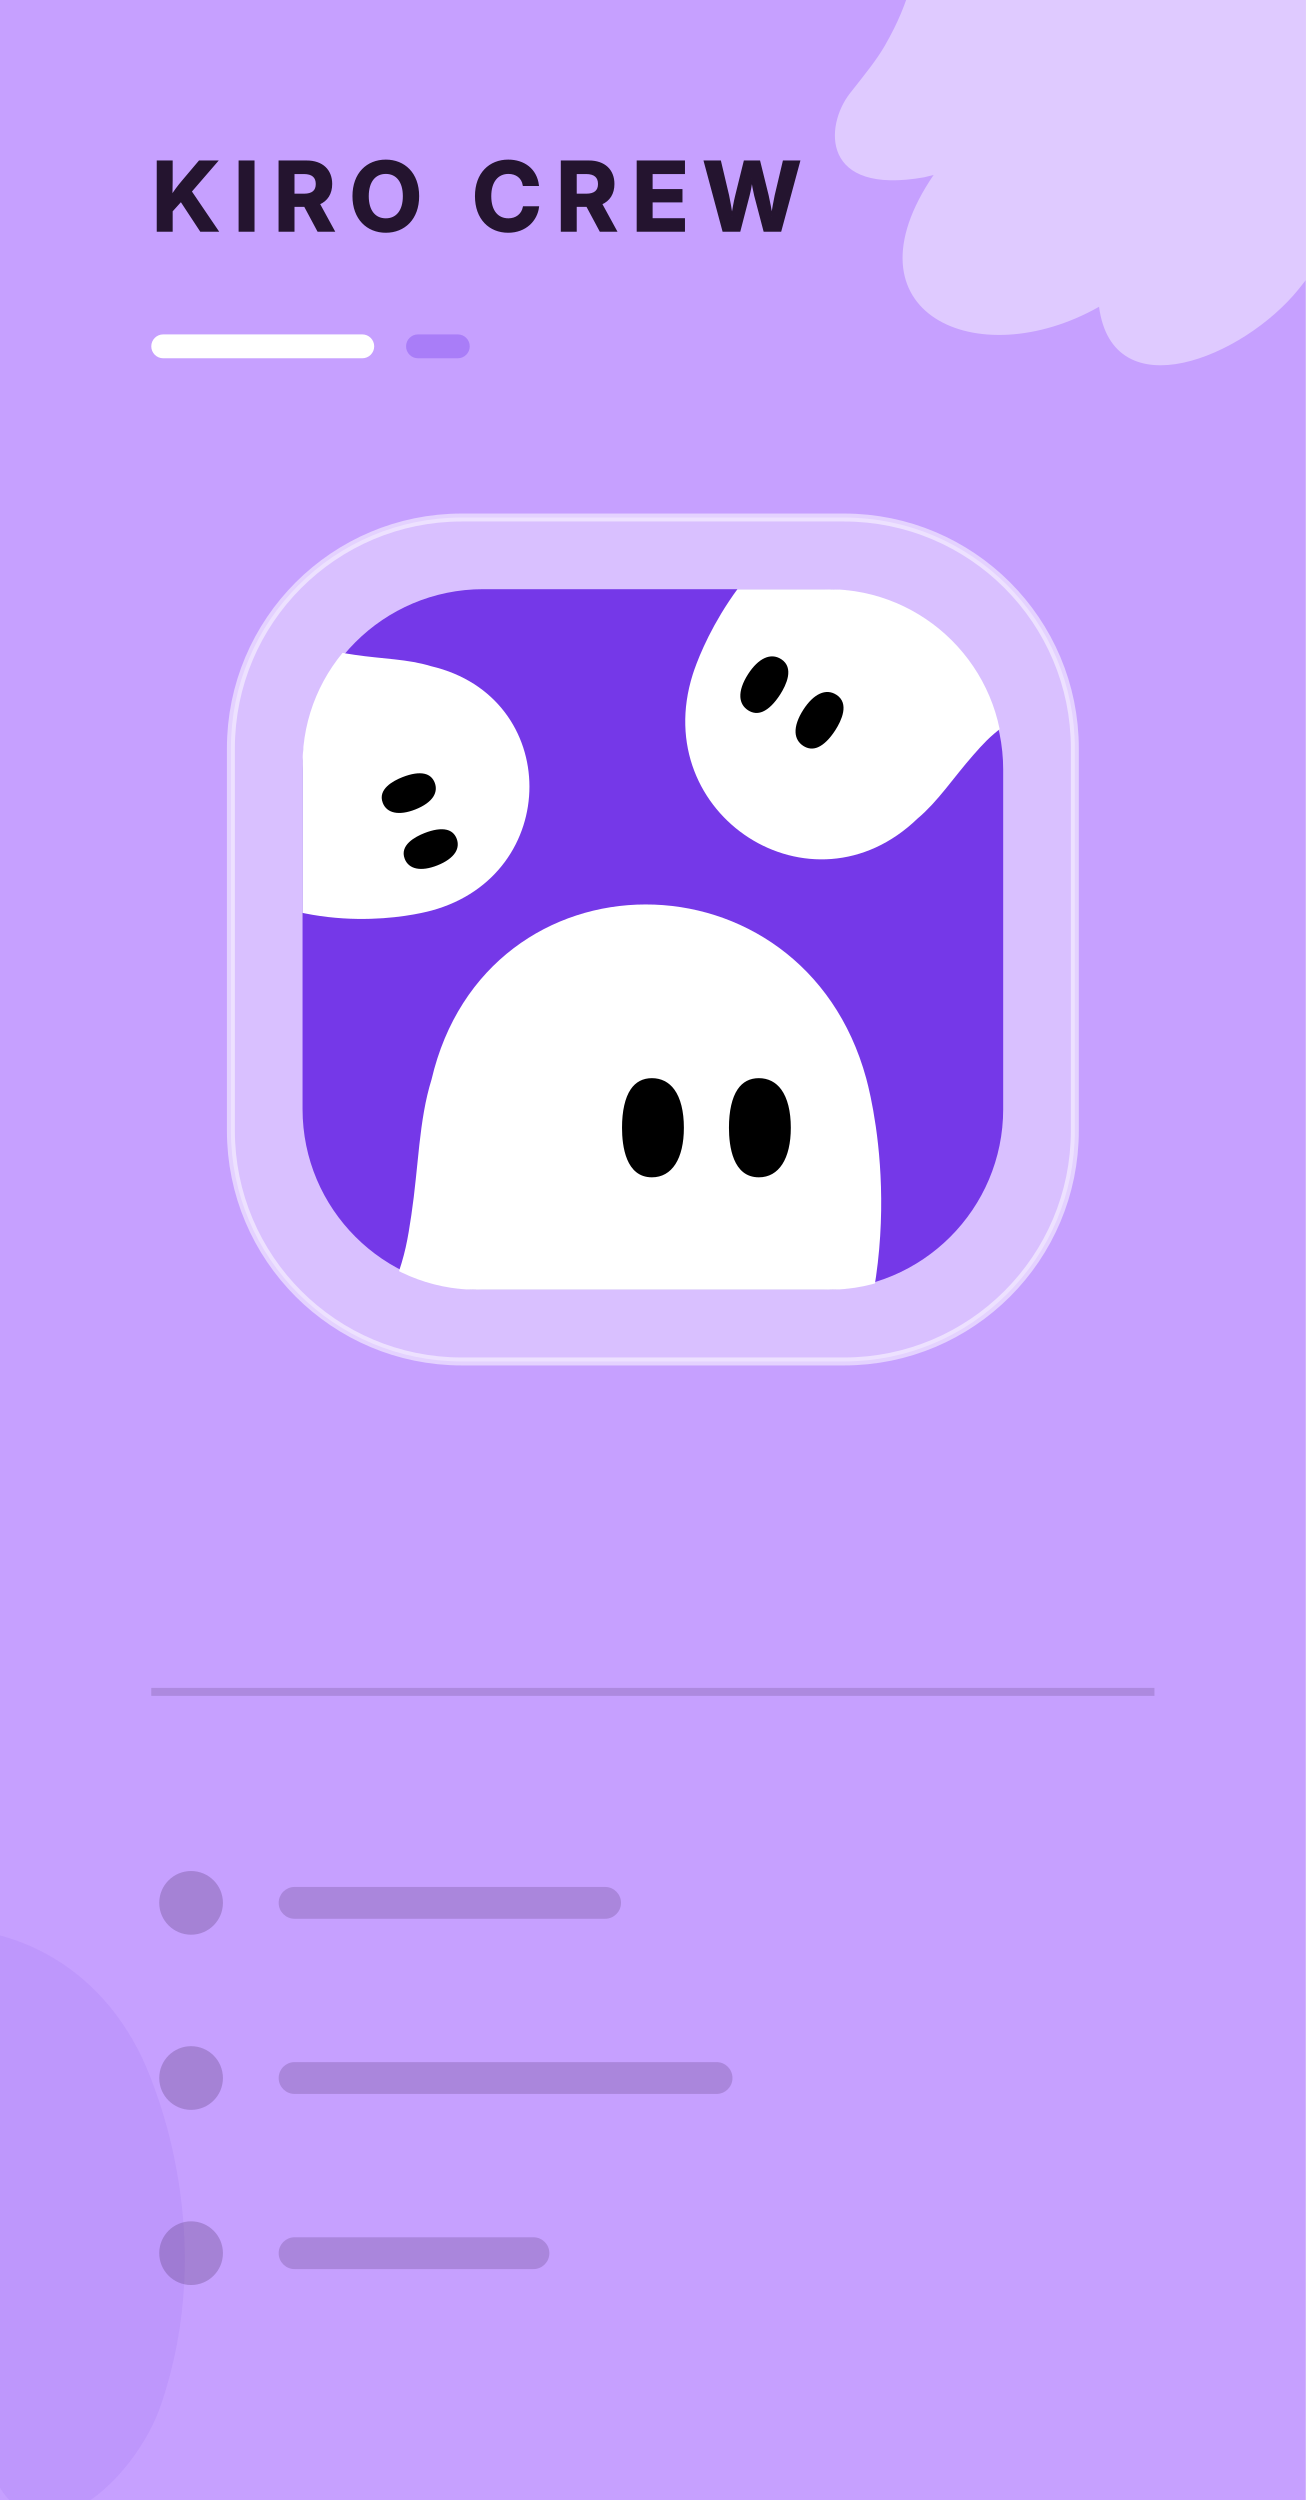
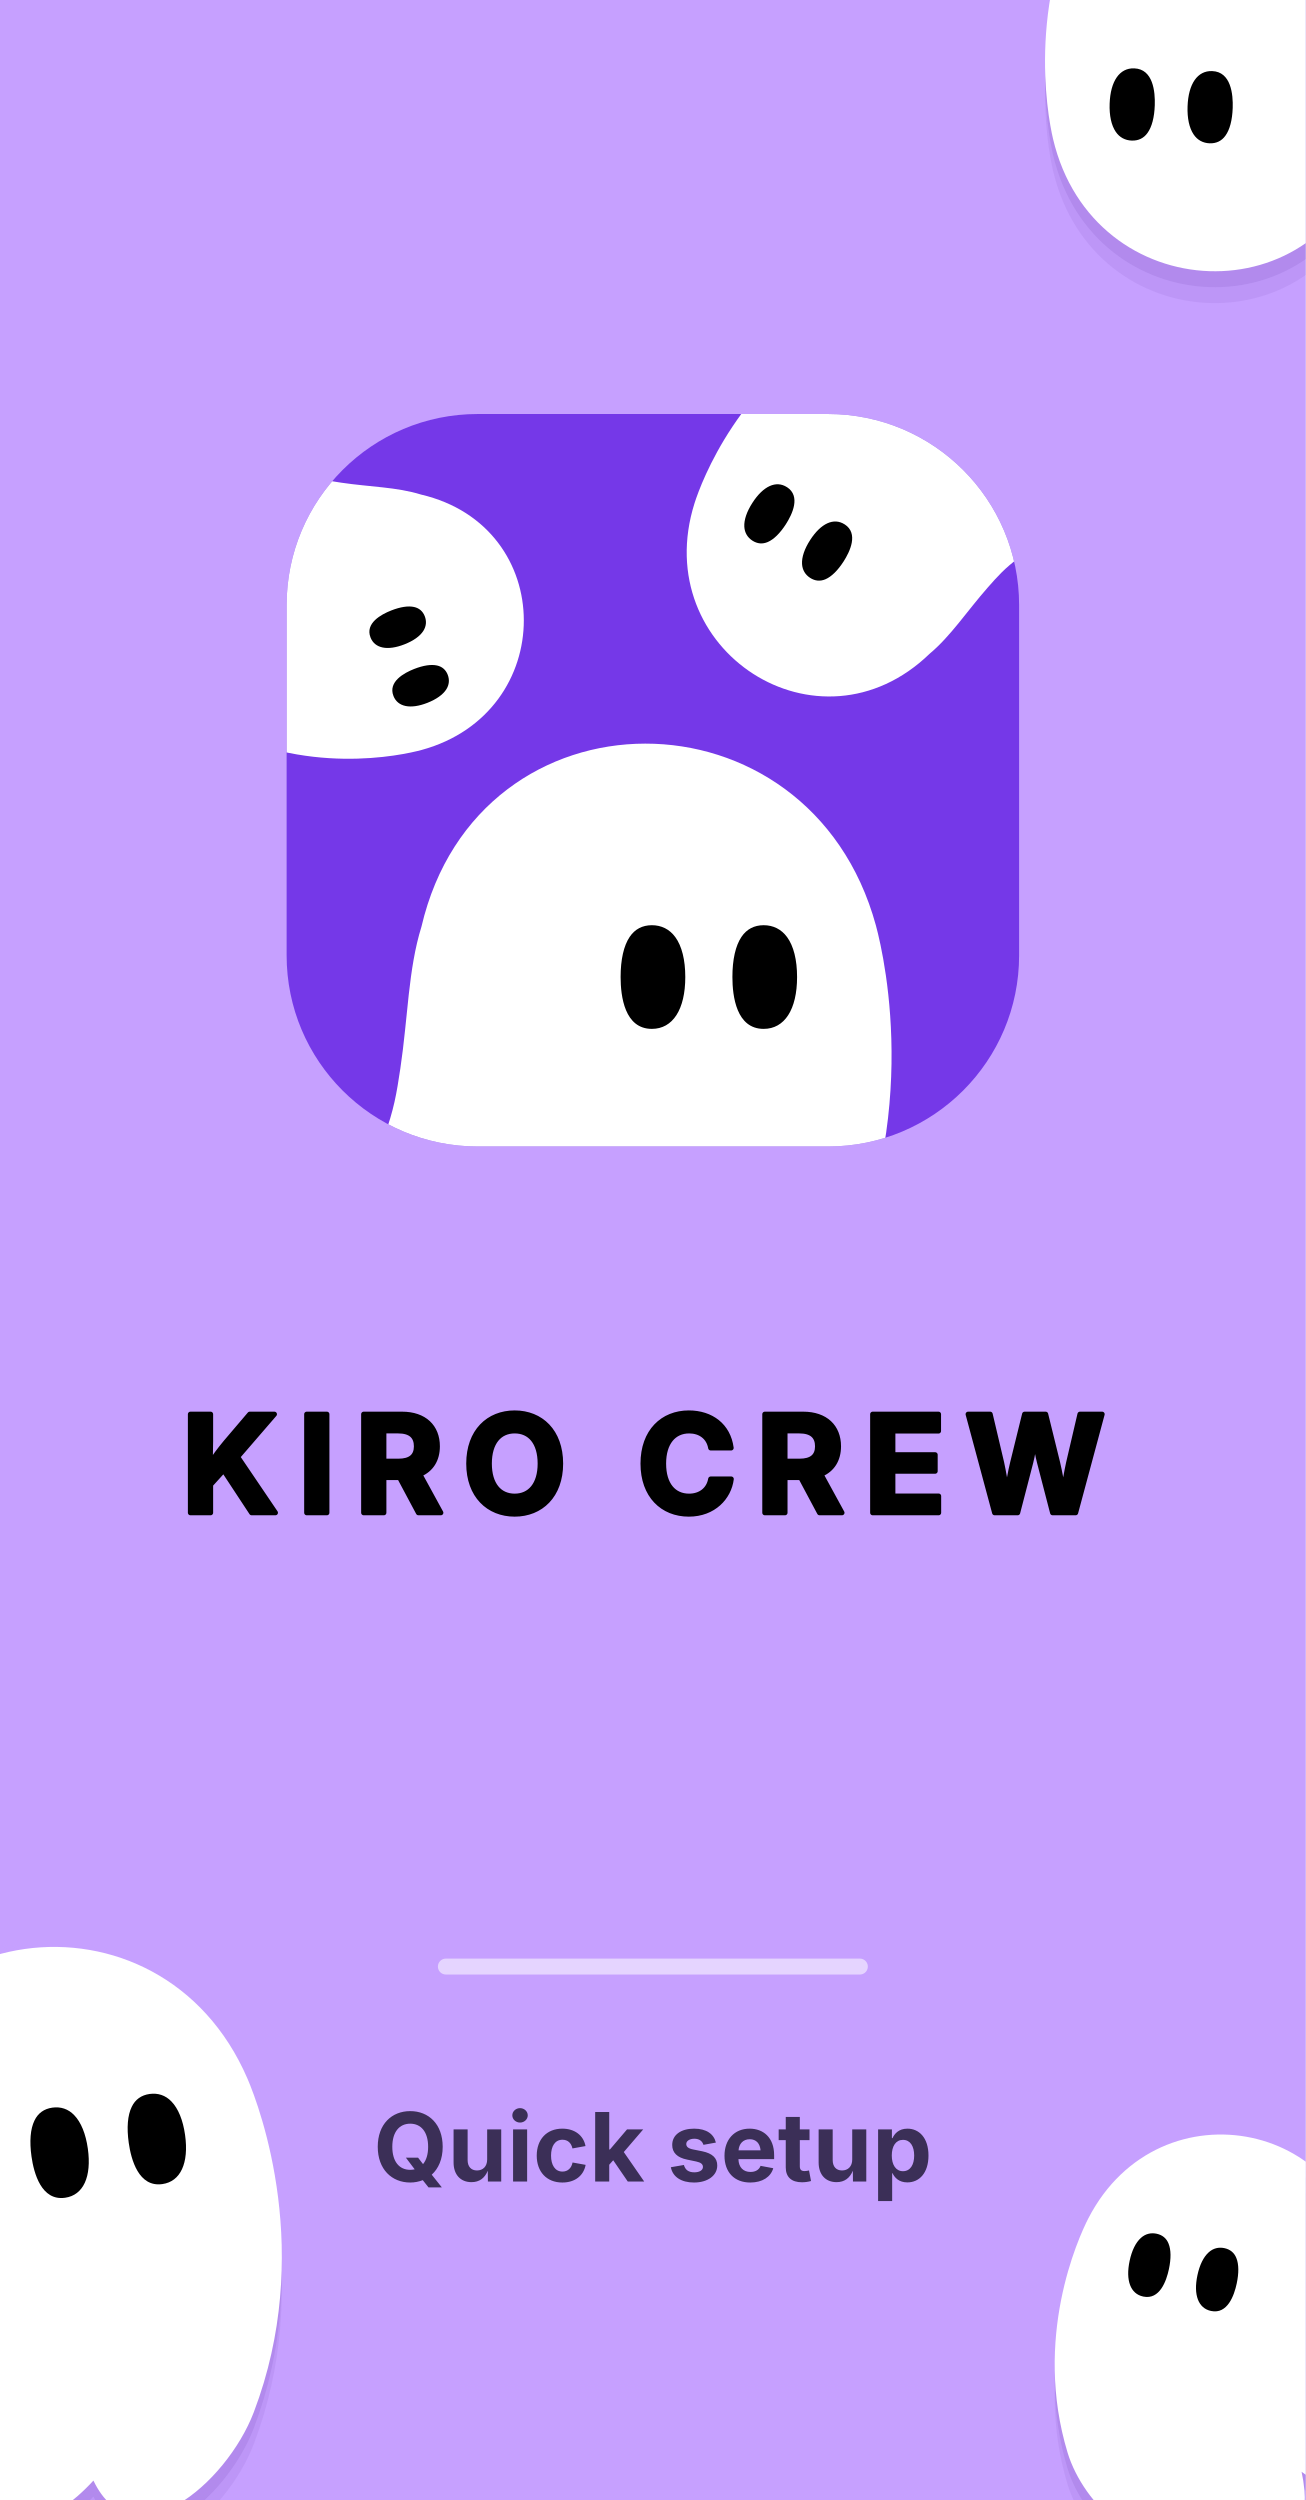
<svg xmlns="http://www.w3.org/2000/svg" width="164" height="314" viewBox="0 0 164 314">
  <defs>
    <path id="ghost-body" d="M398.554 818.914C316.315 1001.03 491.477 1046.74 620.672 940.156C658.687 1059.66 801.052 970.473 852.234 877.795C964.787 673.567 919.318 465.357 907.64 422.374C827.637 129.443 427.623 128.946 358.8 423.865C342.651 475.544 342.402 534.18 333.458 595.051C328.986 625.86 325.507 645.488 313.83 677.785C306.873 696.424 297.68 712.819 282.773 740.645C259.915 783.881 269.604 867.113 387.87 823.883L399.051 818.914H398.554Z" />
+     <g id="ghost-art">
+       <path fill="#ffffff" d="M398.554 818.914C316.315 1001.03 491.477 1046.74 620.672 940.156C658.687 1059.66 801.052 970.473 852.234 877.795C964.787 673.567 919.318 465.357 907.64 422.374C827.637 129.443 427.623 128.946 358.8 423.865C342.651 475.544 342.402 534.18 333.458 595.051C328.986 625.86 325.507 645.488 313.83 677.785C306.873 696.424 297.68 712.819 282.773 740.645C259.915 783.881 269.604 867.113 387.87 823.883L399.051 818.914H398.554Z" />
+       <path fill="#000000" d="M636.123 549.353C603.328 549.353 598.359 510.097 598.359 486.742C598.359 465.623 602.086 448.977 609.293 438.293C615.504 428.852 624.697 424.131 636.123 424.131C647.555 424.131 657.492 428.852 664.447 438.541C672.398 449.474 676.623 466.12 676.623 486.742C676.623 525.998 661.471 549.353 636.375 549.353H636.123Z" />
+       <path fill="#000000" d="M771.24 549.353C738.445 549.353 733.477 510.097 733.477 486.742C733.477 465.623 737.203 448.977 744.41 438.293C750.621 428.852 759.814 424.131 771.24 424.131C782.672 424.131 792.609 428.852 799.564 438.541C807.516 449.474 811.74 466.12 811.74 486.742C811.74 525.998 796.588 549.353 771.492 549.353H771.24Z" />
+     </g>
    <clipPath id="panel">
      <rect width="164" height="314" />
    </clipPath>
-     <clipPath id="app-mark">
-       <rect x="38" y="74" width="88" height="88" rx="22" />
+     <clipPath id="mark-clip">
+       <rect x="36" y="52" width="92" height="92" rx="24" />
    </clipPath>
  </defs>
-   <g id="installer-sidebar" clip-path="url(#panel)">
-     <rect id="signature-background" width="164" height="314" fill="#c6a0ff" />
-     <g id="signature-watermarks">
-       <use href="#ghost-body" fill="#ffffff" fill-opacity="0.44" transform="translate(91 -70) rotate(10) scale(.105)" />
-       <use href="#ghost-body" fill="#7538e8" fill-opacity="0.09" transform="translate(-74 234) rotate(-10) scale(.095)" />
+   <g clip-path="url(#panel)">
+     <rect width="164" height="314" fill="#c6a0ff" />
+     <g opacity="0.09" fill="#3d1080" transform="translate(0 2)">
+       <use href="#ghost-body" transform="translate(126 -30) rotate(182 27 35.4) translate(-18.48 -7.97) scale(0.07248)" />
+       <use href="#ghost-body" transform="translate(-26 236) rotate(-8 34 44.5) translate(-23.28 -10.04) scale(0.09128)" />
+       <use href="#ghost-body" transform="translate(128 262) rotate(12 24 31.45) translate(48 0) scale(-1 1) translate(-16.43 -7.09) scale(0.06443)" />
    </g>
-     <g id="signature-wordmark" font-family="-apple-system, BlinkMacSystemFont, 'Segoe UI', sans-serif">
-       <text x="19" y="29" fill="#24142f" font-size="12" font-weight="700" letter-spacing="1.65" stroke="#24142f" stroke-width="0.22">KIRO CREW</text>
-       <rect x="19" y="42" width="28" height="3" rx="1.5" fill="#ffffff" />
-       <rect x="51" y="42" width="8" height="3" rx="1.5" fill="#8a58ef" fill-opacity="0.48" />
+     <g opacity="0.07" fill="#3d1080" transform="translate(0 4)">
+       <use href="#ghost-body" transform="translate(126 -30) rotate(182 27 35.4) translate(-18.48 -7.97) scale(0.07248)" />
+       <use href="#ghost-body" transform="translate(-26 236) rotate(-8 34 44.5) translate(-23.28 -10.04) scale(0.09128)" />
+       <use href="#ghost-body" transform="translate(128 262) rotate(12 24 31.45) translate(48 0) scale(-1 1) translate(-16.43 -7.09) scale(0.06443)" />
    </g>
-     <g id="signature-app-mark">
-       <rect x="29" y="65" width="106" height="106" rx="29" fill="#ffffff" fill-opacity="0.34" stroke="#ffffff" stroke-opacity="0.52" />
-       <g clip-path="url(#app-mark)">
-         <g transform="translate(38 74) scale(.42597) translate(-37.4 -29.85)">
-           <rect x="37.4" y="29.85" width="206.59" height="206.59" rx="53.29" fill="#7538e8" />
-           <path fill="#ffffff" d="M84.76 266.62c-19.2 42.53 21.68 53.2 51.84 28.31 8.86 27.91 42.12 7.09 54.05-14.53 26.29-47.66 15.67-96.28 12.95-106.31-18.69-68.39-112.09-68.46-128.17.35-3.75 12.04-3.82 25.74-5.95 39.96-1.07 7.17-1.83 11.75-4.6 19.29-1.6 4.34-3.79 8.19-7.24 14.68-6.81 10.42.13 31.72 27.13 18.26Z" />
-           <path d="M140.41 203.27c-7.67 0-8.81-9.16-8.81-14.62 0-4.93.88-8.84 2.56-11.33 1.47-2.18 3.58-3.29 6.26-3.29s4.98 1.13 6.6 3.35c1.85 2.53 2.82 6.43 2.82 11.27 0 9.15-3.52 14.62-9.42 14.62Z" />
-           <path d="M171.94 203.27c-7.67 0-8.81-9.16-8.81-14.62 0-4.93.88-8.84 2.56-11.33 1.47-2.18 3.58-3.29 6.26-3.29s4.98 1.13 6.6 3.35c1.85 2.53 2.82 6.43 2.82 11.27 0 9.15-3.52 14.62-9.42 14.62Z" />
-           <path fill="#ffffff" d="M23.47 57.81C-.43 47.02-6.43 70 7.56 86.94c-15.69 4.98-3.99 23.67 8.17 30.38 26.79 14.78 54.11 8.81 59.75 7.28 38.44-10.5 38.48-63-.2-72.04-6.77-2.11-14.47-2.15-22.46-3.34-4.03-.6-6.6-1.03-10.84-2.59-2.44-.9-4.6-2.13-8.25-4.07-5.86-3.83-17.83.07-10.26 15.25Z" />
-           <path d="M61.06 92.87c-1.57-4.01 2.99-6.49 5.84-7.61 2.58-1.01 4.81-1.35 6.45-.98 1.44.32 2.46 1.2 3.01 2.6s.43 2.83-.4 4.14c-.95 1.49-2.78 2.79-5.32 3.79-4.79 1.88-8.37 1.15-9.58-1.93Z" />
-           <path d="M67.53 109.37c-1.57-4.01 2.99-6.49 5.84-7.61 2.58-1.01 4.81-1.35 6.45-.98 1.44.32 2.46 1.2 3.01 2.6s.43 2.83-.4 4.14c-.95 1.48-2.78 2.79-5.32 3.79-4.79 1.88-8.37 1.15-9.58-1.93Z" />
-           <path fill="#ffffff" d="M244.6 46.77c24.07-15.57 6.51-34.68-17.35-31.87 4.71-17.36-19.39-17.68-32.74-10.48-29.43 15.86-40.13 44.5-42.06 50.58-13.11 41.53 35.1 72.65 66.3 42.47 5.95-4.97 10.54-12.02 16.37-18.65 2.94-3.35 4.85-5.46 8.8-8.43 2.27-1.71 4.68-2.97 8.62-5.17 6.99-3.11 10.49-16.42-7.93-18.46Z" />
-           <path d="M194.79 60.97c3.96 2.55 1.5 7.66-.31 10.48-1.64 2.54-3.4 4.27-5.09 5-1.49.64-2.94.51-4.33-.38s-2.19-2.24-2.29-3.92c-.11-1.92.68-4.26 2.29-6.76 3.05-4.73 6.68-6.38 9.73-4.41Z" />
-           <path d="M178.51 50.47c3.96 2.55 1.5 7.66-.31 10.48-1.64 2.54-3.4 4.27-5.09 5-1.49.64-2.94.51-4.33-.38s-2.19-2.24-2.29-3.92c-.11-1.92.68-4.26 2.29-6.76 3.05-4.73 6.68-6.38 9.73-4.41Z" />
-         </g>
+     <g>
+       <use href="#ghost-art" transform="translate(126 -30) rotate(182 27 35.4) translate(-18.48 -7.97) scale(0.07248)" />
+       <use href="#ghost-art" transform="translate(-26 236) rotate(-8 34 44.5) translate(-23.28 -10.04) scale(0.09128)" />
+       <use href="#ghost-art" transform="translate(128 262) rotate(12 24 31.45) translate(48 0) scale(-1 1) translate(-16.43 -7.09) scale(0.06443)" />
+     </g>
+     <g clip-path="url(#mark-clip)">
+       <g transform="translate(36 52) scale(.44532) translate(-37.4 -29.85)">
+         <rect x="37.4" y="29.85" width="206.59" height="206.59" rx="53.29" fill="#7538e8" />
+         <path fill="#ffffff" d="M84.76 266.62c-19.2 42.53 21.68 53.2 51.84 28.31 8.86 27.91 42.12 7.09 54.05-14.53 26.29-47.66 15.67-96.28 12.95-106.31-18.69-68.39-112.09-68.46-128.17.35-3.75 12.04-3.82 25.74-5.95 39.96-1.07 7.17-1.83 11.75-4.6 19.29-1.6 4.34-3.79 8.19-7.24 14.68-6.81 10.42.13 31.72 27.13 18.26Z" />
+         <path d="M140.41 203.27c-7.67 0-8.81-9.16-8.81-14.62 0-4.93.88-8.84 2.56-11.33 1.47-2.18 3.58-3.29 6.26-3.29s4.98 1.13 6.6 3.35c1.85 2.53 2.82 6.43 2.82 11.27 0 9.15-3.52 14.62-9.42 14.62Z" />
+         <path d="M171.94 203.27c-7.67 0-8.81-9.16-8.81-14.62 0-4.93.88-8.84 2.56-11.33 1.47-2.18 3.58-3.29 6.26-3.29s4.98 1.13 6.6 3.35c1.85 2.53 2.82 6.43 2.82 11.27 0 9.15-3.52 14.62-9.42 14.62Z" />
+         <path fill="#ffffff" d="M23.47 57.81C-.43 47.02-6.43 70 7.56 86.94c-15.69 4.98-3.99 23.67 8.17 30.38 26.79 14.78 54.11 8.81 59.75 7.28 38.44-10.5 38.48-63-.2-72.04-6.77-2.11-14.47-2.15-22.46-3.34-4.03-.6-6.6-1.03-10.84-2.59-2.44-.9-4.6-2.13-8.25-4.07-5.86-3.83-17.83.07-10.26 15.25Z" />
+         <path d="M61.06 92.87c-1.57-4.01 2.99-6.49 5.84-7.61 2.58-1.01 4.81-1.35 6.45-.98 1.44.32 2.46 1.2 3.01 2.6s.43 2.83-.4 4.14c-.95 1.49-2.78 2.79-5.32 3.79-4.79 1.88-8.37 1.15-9.58-1.93Z" />
+         <path d="M67.53 109.37c-1.57-4.01 2.99-6.49 5.84-7.61 2.58-1.01 4.81-1.35 6.45-.98 1.44.32 2.46 1.2 3.01 2.6s.43 2.83-.4 4.14c-.95 1.48-2.78 2.79-5.32 3.79-4.79 1.88-8.37 1.15-9.58-1.93Z" />
+         <path fill="#ffffff" d="M244.6 46.77c24.07-15.57 6.51-34.68-17.35-31.87 4.71-17.36-19.39-17.68-32.74-10.48-29.43 15.86-40.13 44.5-42.06 50.58-13.11 41.53 35.1 72.65 66.3 42.47 5.95-4.97 10.54-12.02 16.37-18.65 2.94-3.35 4.85-5.46 8.8-8.43 2.27-1.71 4.68-2.97 8.62-5.17 6.99-3.11 10.49-16.42-7.93-18.46Z" />
+         <path d="M194.79 60.97c3.96 2.55 1.5 7.66-.31 10.48-1.64 2.54-3.4 4.27-5.09 5-1.49.64-2.94.51-4.33-.38s-2.19-2.24-2.29-3.92c-.11-1.92.68-4.26 2.29-6.76 3.05-4.73 6.68-6.38 9.73-4.41Z" />
+         <path d="M178.51 50.47c3.96 2.55 1.5 7.66-.31 10.48-1.64 2.54-3.4 4.27-5.09 5-1.49.64-2.94.51-4.33-.38s-2.19-2.24-2.29-3.92c-.11-1.92.68-4.26 2.29-6.76 3.05-4.73 6.68-6.38 9.73-4.41Z" />
      </g>
    </g>
-     <g id="signature-rhythm">
-       <rect x="19" y="212" width="126" height="1" fill="#3d2251" fill-opacity="0.18" />
-       <circle cx="24" cy="239" r="4" fill="#3d2251" fill-opacity="0.24" />
-       <rect x="35" y="237" width="43" height="4" rx="2" fill="#3d2251" fill-opacity="0.20" />
-       <circle cx="24" cy="261" r="4" fill="#3d2251" fill-opacity="0.24" />
-       <rect x="35" y="259" width="57" height="4" rx="2" fill="#3d2251" fill-opacity="0.20" />
-       <circle cx="24" cy="283" r="4" fill="#3d2251" fill-opacity="0.24" />
-       <rect x="35" y="281" width="34" height="4" rx="2" fill="#3d2251" fill-opacity="0.20" />
+     <g font-family="-apple-system, BlinkMacSystemFont, 'Segoe UI', sans-serif" text-anchor="middle">
+       <text x="80.81" y="190" font-size="17" font-weight="700" letter-spacing="2.38" fill="#000000" stroke="#000000" stroke-width="0.64" stroke-linejoin="round">KIRO CREW</text>
    </g>
+     <path d="M56 247H108" stroke="#ffffff" stroke-opacity="0.55" stroke-linecap="round" stroke-width="2" />
+     <text x="82" y="274" text-anchor="middle" fill="#3b2f57" font-family="-apple-system, BlinkMacSystemFont, 'Segoe UI', sans-serif" font-size="12" font-weight="650">Quick setup</text>
  </g>
</svg>
